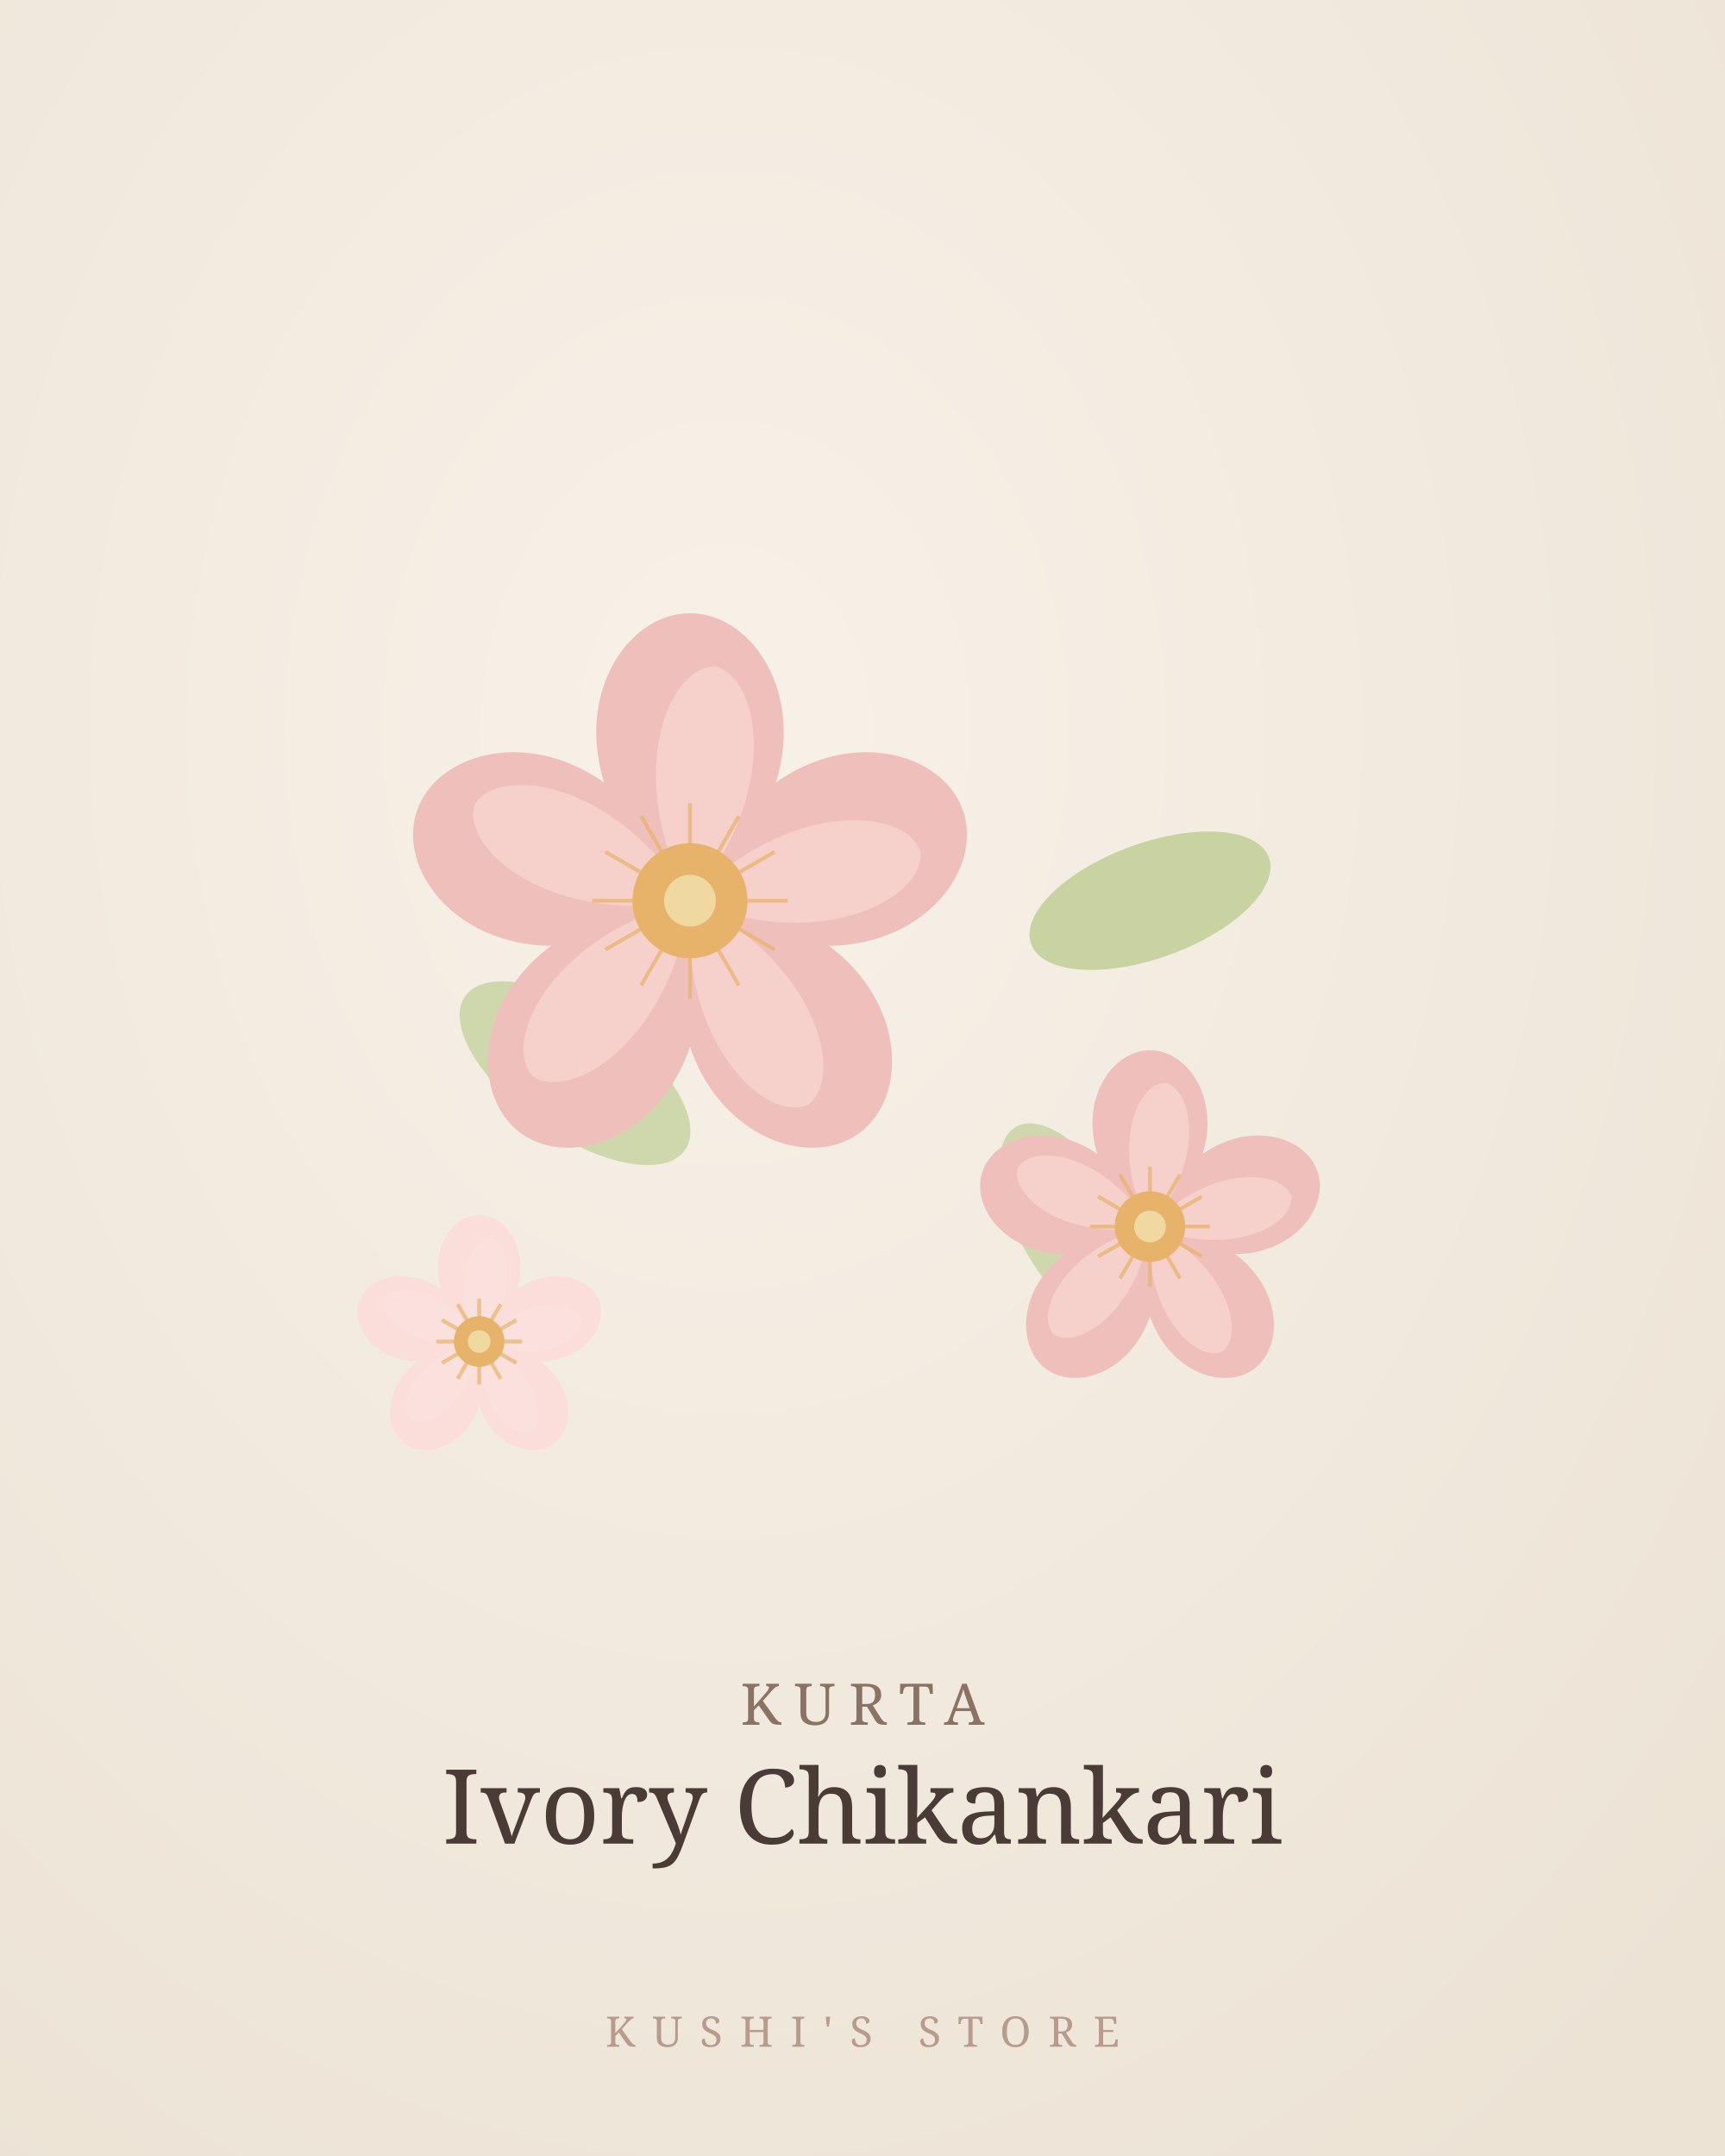
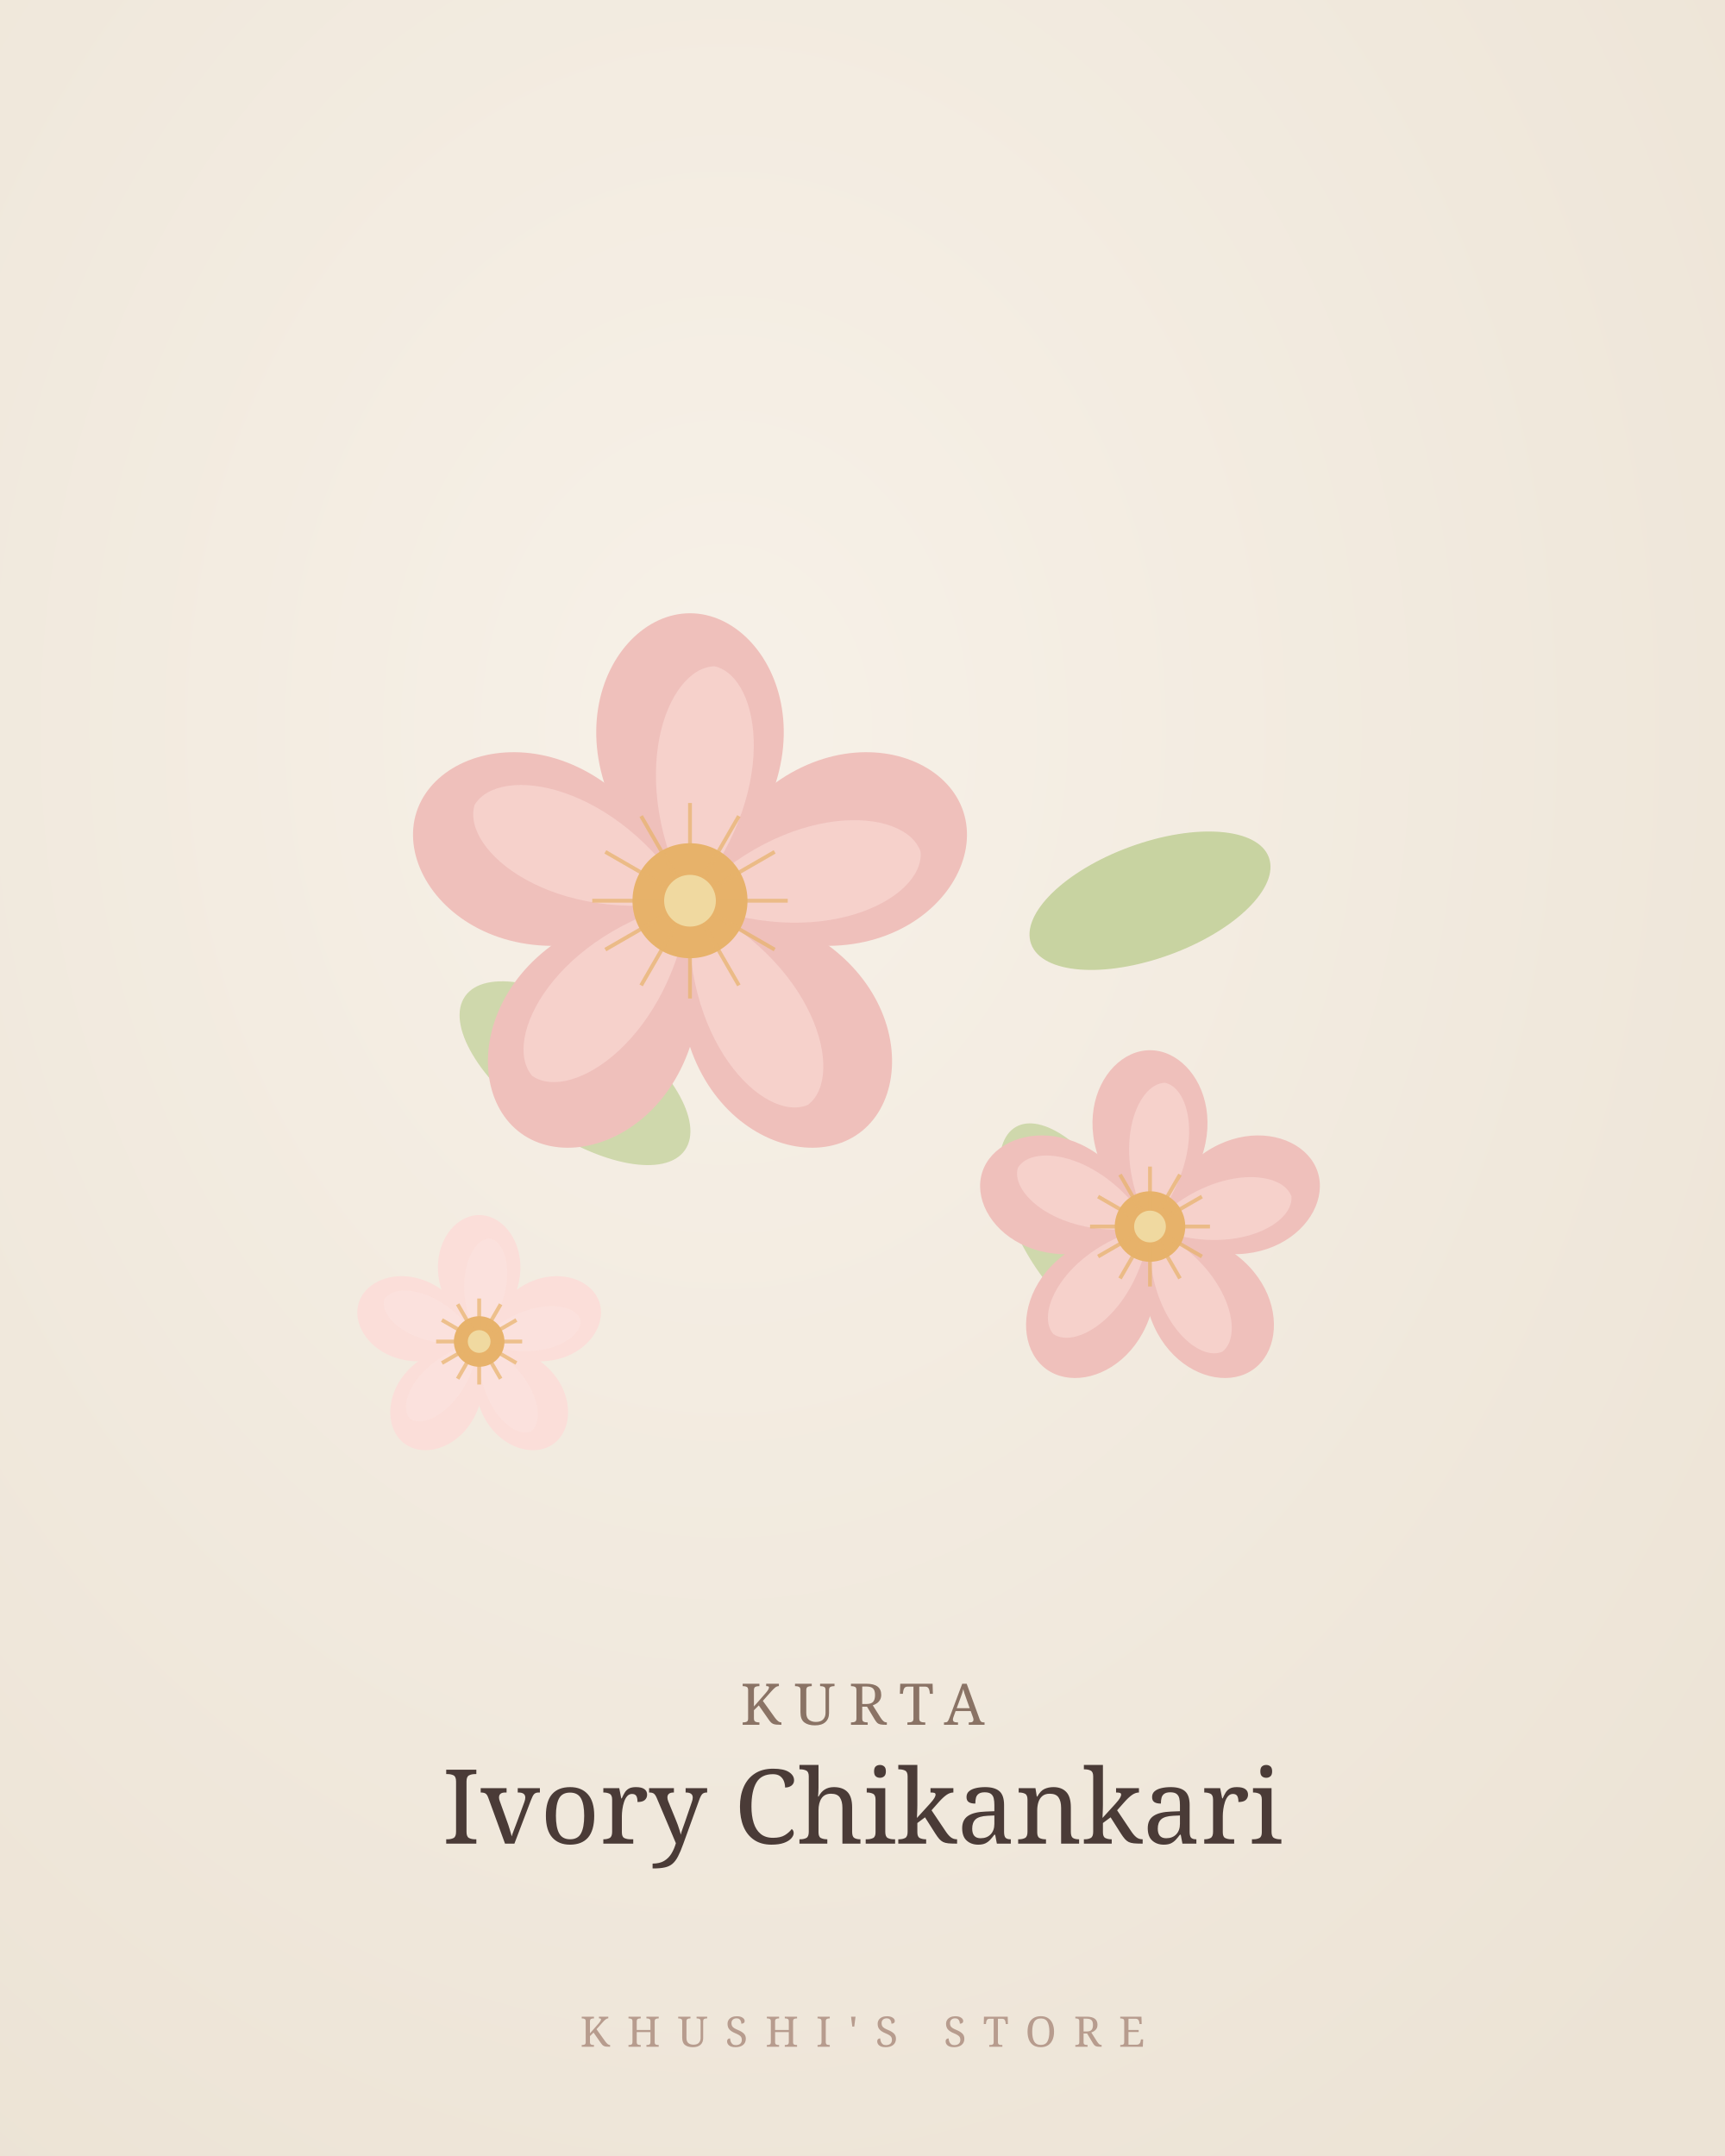
<svg xmlns="http://www.w3.org/2000/svg" width="900" height="1125" viewBox="0 0 900 1125">
  <defs>
    <radialGradient id="bg" cx="42%" cy="34%" r="80%">
      <stop offset="0" stop-color="#F7F1E8" />
      <stop offset="1" stop-color="#ECE3D5" />
    </radialGradient>
  </defs>
  <rect width="900" height="1125" fill="url(#bg)" />
  <g opacity="0.9">
    <ellipse transform="rotate(35 300 560)" cx="300" cy="560" rx="70" ry="32" fill="#CBD6A6" />
    <ellipse transform="rotate(-20 600 470)" cx="600" cy="470" rx="66" ry="30" fill="#C3D09A" />
    <ellipse transform="rotate(60 560 640)" cx="560" cy="640" rx="60" ry="28" fill="#CBD6A6" />
  </g>
  <path transform="rotate(0 360 470)" d="M360 470       C277.5 402.5, 314.625 320, 360 320       C405.375 320, 442.5 402.5, 360 470 Z" fill="#EFC0BB" />
  <path transform="rotate(72 360 470)" d="M360 470       C277.5 402.5, 314.625 320, 360 320       C405.375 320, 442.5 402.5, 360 470 Z" fill="#EFC0BB" />
  <path transform="rotate(144 360 470)" d="M360 470       C277.5 402.5, 314.625 320, 360 320       C405.375 320, 442.5 402.5, 360 470 Z" fill="#EFC0BB" />
  <path transform="rotate(216 360 470)" d="M360 470       C277.5 402.5, 314.625 320, 360 320       C405.375 320, 442.5 402.5, 360 470 Z" fill="#EFC0BB" />
  <path transform="rotate(288 360 470)" d="M360 470       C277.5 402.5, 314.625 320, 360 320       C405.375 320, 442.5 402.5, 360 470 Z" fill="#EFC0BB" />
  <path transform="rotate(6 360 470)" d="M360 470       C318.75 410, 335.25 350, 360 347       C384.75 350, 401.25 410, 360 470 Z" fill="#FBDED9" fill-opacity="0.55" />
  <path transform="rotate(78 360 470)" d="M360 470       C318.75 410, 335.25 350, 360 347       C384.75 350, 401.25 410, 360 470 Z" fill="#FBDED9" fill-opacity="0.55" />
  <path transform="rotate(150 360 470)" d="M360 470       C318.75 410, 335.25 350, 360 347       C384.75 350, 401.25 410, 360 470 Z" fill="#FBDED9" fill-opacity="0.55" />
  <path transform="rotate(222 360 470)" d="M360 470       C318.75 410, 335.25 350, 360 347       C384.75 350, 401.25 410, 360 470 Z" fill="#FBDED9" fill-opacity="0.55" />
  <path transform="rotate(294 360 470)" d="M360 470       C318.75 410, 335.25 350, 360 347       C384.75 350, 401.25 410, 360 470 Z" fill="#FBDED9" fill-opacity="0.55" />
  <circle cx="360" cy="470" r="30" fill="#E7B26A" />
  <line x1="360" y1="470" x2="411" y2="470" stroke="#E7B26A" stroke-width="2" stroke-opacity="0.7" />
  <line x1="360" y1="470" x2="404.167" y2="495.5" stroke="#E7B26A" stroke-width="2" stroke-opacity="0.7" />
  <line x1="360" y1="470" x2="385.5" y2="514.167" stroke="#E7B26A" stroke-width="2" stroke-opacity="0.7" />
  <line x1="360" y1="470" x2="360" y2="521" stroke="#E7B26A" stroke-width="2" stroke-opacity="0.7" />
  <line x1="360" y1="470" x2="334.5" y2="514.167" stroke="#E7B26A" stroke-width="2" stroke-opacity="0.7" />
  <line x1="360" y1="470" x2="315.833" y2="495.5" stroke="#E7B26A" stroke-width="2" stroke-opacity="0.7" />
  <line x1="360" y1="470" x2="309" y2="470" stroke="#E7B26A" stroke-width="2" stroke-opacity="0.7" />
  <line x1="360" y1="470" x2="315.833" y2="444.5" stroke="#E7B26A" stroke-width="2" stroke-opacity="0.7" />
  <line x1="360" y1="470" x2="334.5" y2="425.833" stroke="#E7B26A" stroke-width="2" stroke-opacity="0.7" />
  <line x1="360" y1="470" x2="360" y2="419" stroke="#E7B26A" stroke-width="2" stroke-opacity="0.7" />
  <line x1="360" y1="470" x2="385.5" y2="425.833" stroke="#E7B26A" stroke-width="2" stroke-opacity="0.7" />
  <line x1="360" y1="470" x2="404.167" y2="444.5" stroke="#E7B26A" stroke-width="2" stroke-opacity="0.7" />
  <circle cx="360" cy="470" r="13.5" fill="#F0D9A0" />
  <path transform="rotate(0 600 640)" d="M600 640       C549.4 598.6, 572.17 548, 600 548       C627.83 548, 650.6 598.6, 600 640 Z" fill="#EFC0BB" />
  <path transform="rotate(72 600 640)" d="M600 640       C549.4 598.6, 572.17 548, 600 548       C627.83 548, 650.6 598.6, 600 640 Z" fill="#EFC0BB" />
  <path transform="rotate(144 600 640)" d="M600 640       C549.4 598.6, 572.17 548, 600 548       C627.83 548, 650.6 598.6, 600 640 Z" fill="#EFC0BB" />
  <path transform="rotate(216 600 640)" d="M600 640       C549.4 598.6, 572.17 548, 600 548       C627.83 548, 650.6 598.6, 600 640 Z" fill="#EFC0BB" />
  <path transform="rotate(288 600 640)" d="M600 640       C549.4 598.6, 572.17 548, 600 548       C627.83 548, 650.6 598.6, 600 640 Z" fill="#EFC0BB" />
  <path transform="rotate(6 600 640)" d="M600 640       C574.7 603.2, 584.82 566.4, 600 564.56       C615.18 566.4, 625.3 603.2, 600 640 Z" fill="#FBDED9" fill-opacity="0.55" />
  <path transform="rotate(78 600 640)" d="M600 640       C574.7 603.2, 584.82 566.4, 600 564.56       C615.18 566.4, 625.3 603.2, 600 640 Z" fill="#FBDED9" fill-opacity="0.55" />
  <path transform="rotate(150 600 640)" d="M600 640       C574.7 603.2, 584.82 566.4, 600 564.56       C615.18 566.4, 625.3 603.2, 600 640 Z" fill="#FBDED9" fill-opacity="0.55" />
  <path transform="rotate(222 600 640)" d="M600 640       C574.7 603.2, 584.82 566.4, 600 564.56       C615.18 566.4, 625.3 603.2, 600 640 Z" fill="#FBDED9" fill-opacity="0.55" />
  <path transform="rotate(294 600 640)" d="M600 640       C574.7 603.2, 584.82 566.4, 600 564.56       C615.18 566.4, 625.3 603.2, 600 640 Z" fill="#FBDED9" fill-opacity="0.55" />
  <circle cx="600" cy="640" r="18.4" fill="#E7B26A" />
  <line x1="600" y1="640" x2="631.28" y2="640" stroke="#E7B26A" stroke-width="2" stroke-opacity="0.7" />
  <line x1="600" y1="640" x2="627.089" y2="655.64" stroke="#E7B26A" stroke-width="2" stroke-opacity="0.7" />
  <line x1="600" y1="640" x2="615.64" y2="667.089" stroke="#E7B26A" stroke-width="2" stroke-opacity="0.7" />
  <line x1="600" y1="640" x2="600" y2="671.28" stroke="#E7B26A" stroke-width="2" stroke-opacity="0.7" />
  <line x1="600" y1="640" x2="584.36" y2="667.089" stroke="#E7B26A" stroke-width="2" stroke-opacity="0.7" />
  <line x1="600" y1="640" x2="572.911" y2="655.64" stroke="#E7B26A" stroke-width="2" stroke-opacity="0.7" />
  <line x1="600" y1="640" x2="568.72" y2="640" stroke="#E7B26A" stroke-width="2" stroke-opacity="0.7" />
  <line x1="600" y1="640" x2="572.911" y2="624.36" stroke="#E7B26A" stroke-width="2" stroke-opacity="0.7" />
  <line x1="600" y1="640" x2="584.36" y2="612.911" stroke="#E7B26A" stroke-width="2" stroke-opacity="0.7" />
  <line x1="600" y1="640" x2="600" y2="608.72" stroke="#E7B26A" stroke-width="2" stroke-opacity="0.7" />
  <line x1="600" y1="640" x2="615.64" y2="612.911" stroke="#E7B26A" stroke-width="2" stroke-opacity="0.7" />
  <line x1="600" y1="640" x2="627.089" y2="624.36" stroke="#E7B26A" stroke-width="2" stroke-opacity="0.7" />
  <circle cx="600" cy="640" r="8.28" fill="#F0D9A0" />
  <path transform="rotate(0 250 700)" d="M250 700       C213.7 670.3, 230.035 634, 250 634       C269.965 634, 286.3 670.3, 250 700 Z" fill="#FBDED9" />
  <path transform="rotate(72 250 700)" d="M250 700       C213.7 670.3, 230.035 634, 250 634       C269.965 634, 286.3 670.3, 250 700 Z" fill="#FBDED9" />
  <path transform="rotate(144 250 700)" d="M250 700       C213.7 670.3, 230.035 634, 250 634       C269.965 634, 286.3 670.3, 250 700 Z" fill="#FBDED9" />
  <path transform="rotate(216 250 700)" d="M250 700       C213.7 670.3, 230.035 634, 250 634       C269.965 634, 286.3 670.3, 250 700 Z" fill="#FBDED9" />
  <path transform="rotate(288 250 700)" d="M250 700       C213.7 670.3, 230.035 634, 250 634       C269.965 634, 286.3 670.3, 250 700 Z" fill="#FBDED9" />
  <path transform="rotate(6 250 700)" d="M250 700       C231.85 673.6, 239.11 647.2, 250 645.88       C260.89 647.2, 268.15 673.6, 250 700 Z" fill="#FBE3DF" fill-opacity="0.55" />
  <path transform="rotate(78 250 700)" d="M250 700       C231.85 673.6, 239.11 647.2, 250 645.88       C260.89 647.2, 268.15 673.6, 250 700 Z" fill="#FBE3DF" fill-opacity="0.55" />
  <path transform="rotate(150 250 700)" d="M250 700       C231.85 673.6, 239.11 647.2, 250 645.88       C260.89 647.2, 268.15 673.6, 250 700 Z" fill="#FBE3DF" fill-opacity="0.55" />
  <path transform="rotate(222 250 700)" d="M250 700       C231.85 673.6, 239.11 647.2, 250 645.88       C260.89 647.2, 268.15 673.6, 250 700 Z" fill="#FBE3DF" fill-opacity="0.55" />
  <path transform="rotate(294 250 700)" d="M250 700       C231.85 673.6, 239.11 647.2, 250 645.88       C260.89 647.2, 268.15 673.6, 250 700 Z" fill="#FBE3DF" fill-opacity="0.55" />
  <circle cx="250" cy="700" r="13.2" fill="#E7B26A" />
  <line x1="250" y1="700" x2="272.44" y2="700" stroke="#E7B26A" stroke-width="2" stroke-opacity="0.7" />
  <line x1="250" y1="700" x2="269.434" y2="711.22" stroke="#E7B26A" stroke-width="2" stroke-opacity="0.7" />
  <line x1="250" y1="700" x2="261.22" y2="719.434" stroke="#E7B26A" stroke-width="2" stroke-opacity="0.7" />
  <line x1="250" y1="700" x2="250" y2="722.44" stroke="#E7B26A" stroke-width="2" stroke-opacity="0.7" />
  <line x1="250" y1="700" x2="238.78" y2="719.434" stroke="#E7B26A" stroke-width="2" stroke-opacity="0.7" />
  <line x1="250" y1="700" x2="230.566" y2="711.22" stroke="#E7B26A" stroke-width="2" stroke-opacity="0.7" />
  <line x1="250" y1="700" x2="227.56" y2="700" stroke="#E7B26A" stroke-width="2" stroke-opacity="0.7" />
  <line x1="250" y1="700" x2="230.566" y2="688.78" stroke="#E7B26A" stroke-width="2" stroke-opacity="0.7" />
  <line x1="250" y1="700" x2="238.78" y2="680.566" stroke="#E7B26A" stroke-width="2" stroke-opacity="0.7" />
  <line x1="250" y1="700" x2="250" y2="677.56" stroke="#E7B26A" stroke-width="2" stroke-opacity="0.7" />
  <line x1="250" y1="700" x2="261.22" y2="680.566" stroke="#E7B26A" stroke-width="2" stroke-opacity="0.7" />
  <line x1="250" y1="700" x2="269.434" y2="688.78" stroke="#E7B26A" stroke-width="2" stroke-opacity="0.7" />
  <circle cx="250" cy="700" r="5.94" fill="#F0D9A0" />
  <text x="450" y="900" text-anchor="middle" fill="#8A7365" font-family="Georgia, serif" font-size="30" letter-spacing="7">KURTA</text>
  <text x="450" y="962" text-anchor="middle" fill="#4A3B37" font-family="Georgia, serif" font-size="54">Ivory Chikankari</text>
-   <text x="450" y="1068" text-anchor="middle" fill="#B79C8E" font-family="Georgia, serif" font-size="22" letter-spacing="9">KUSHI'S STORE</text>
+   <text x="450" y="1068" text-anchor="middle" fill="#B79C8E" font-family="Georgia, serif" font-size="22" letter-spacing="9">KHUSHI'S STORE</text>
</svg>
